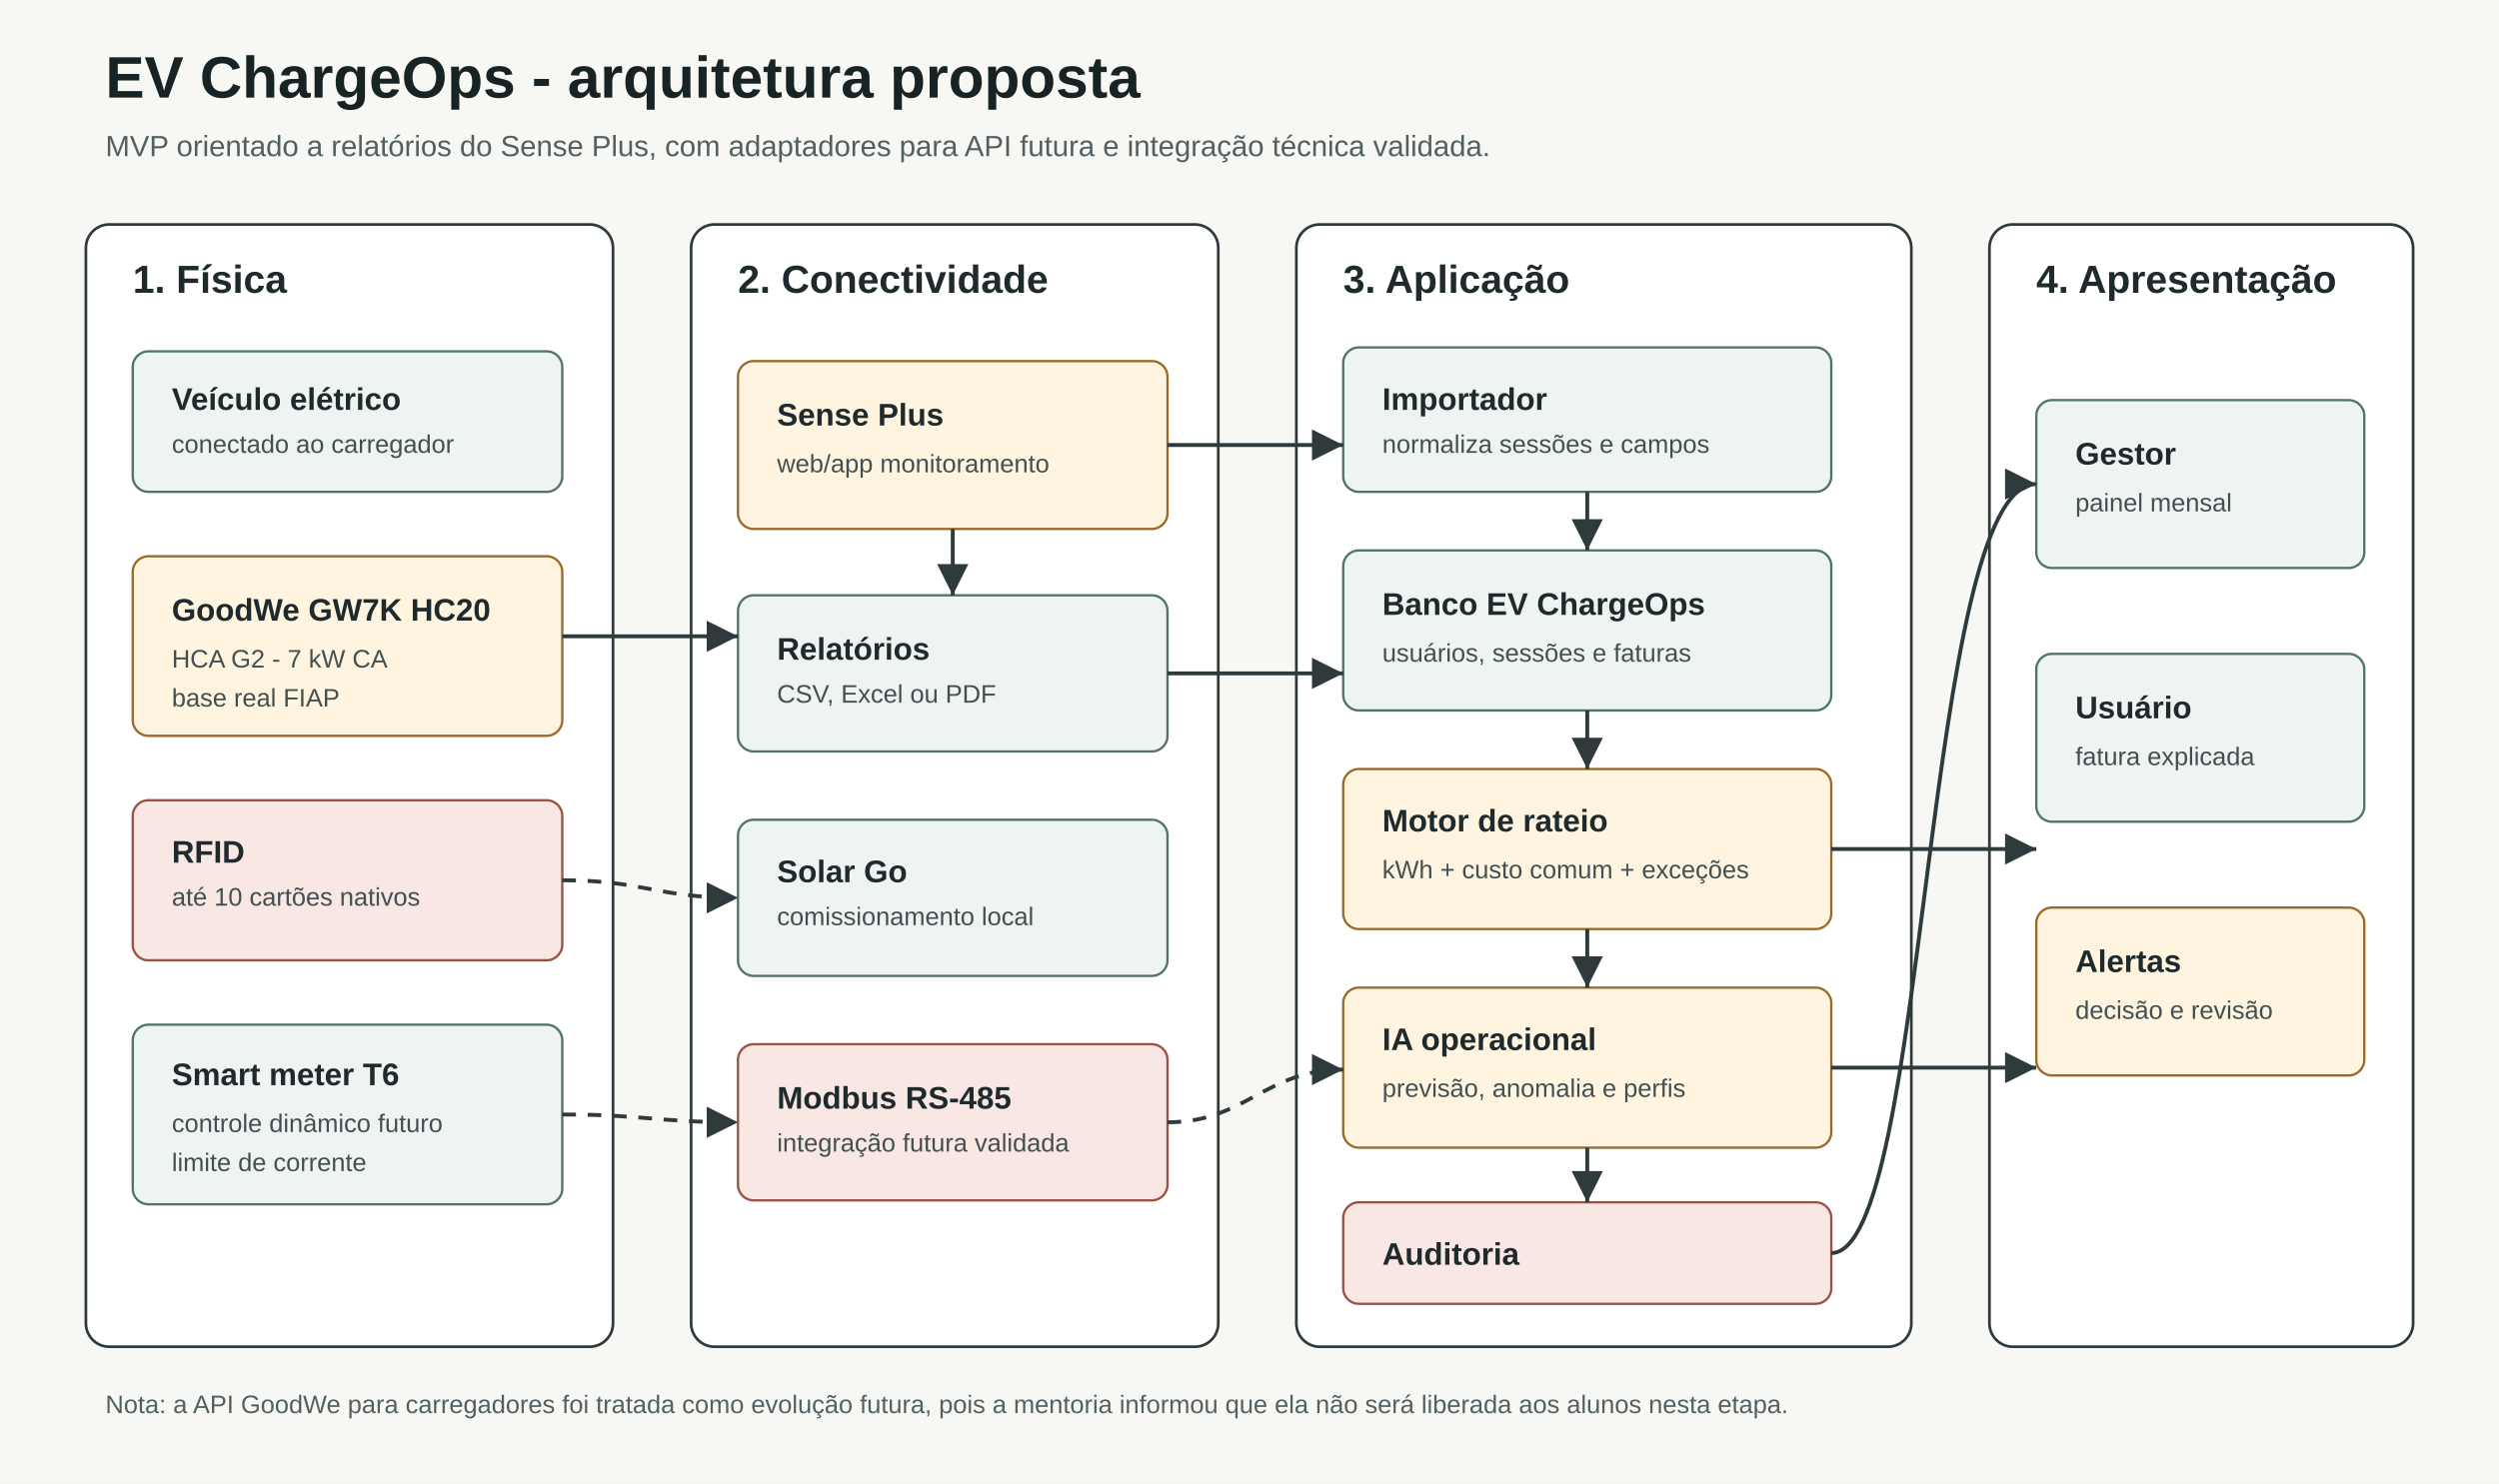
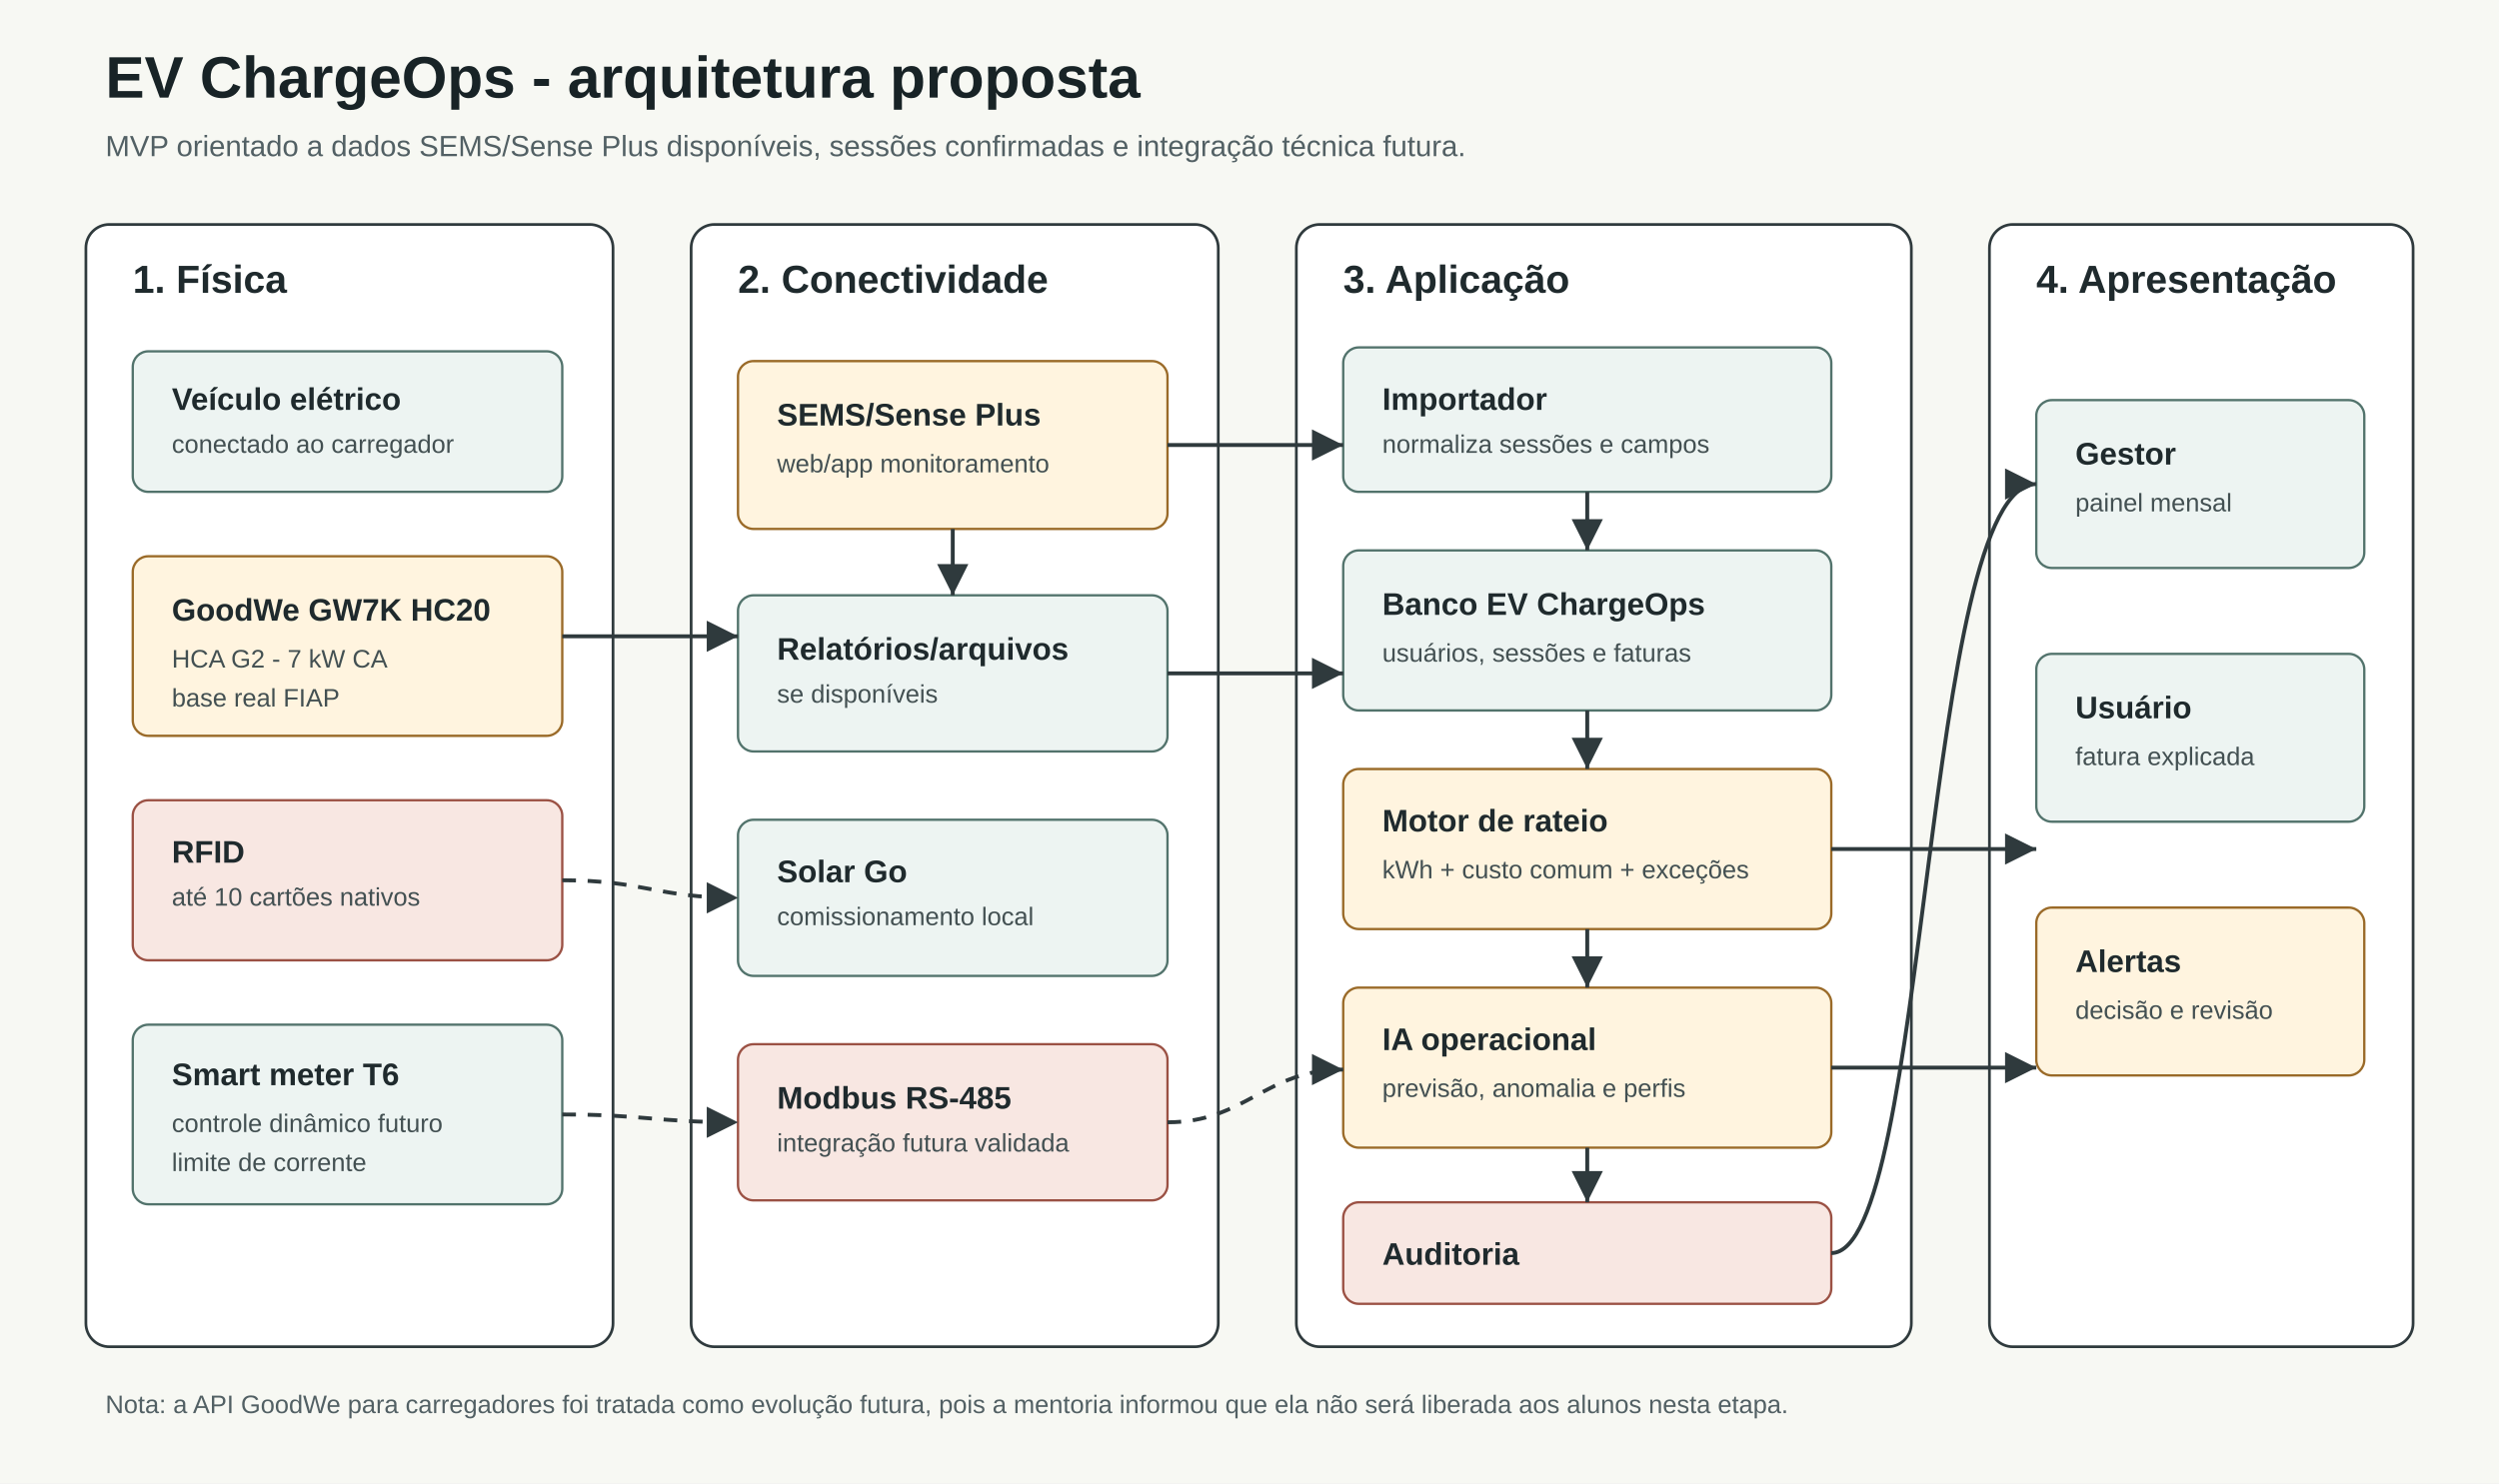
<svg xmlns="http://www.w3.org/2000/svg" width="1280" height="760" viewBox="0 0 1280 760" role="img" aria-labelledby="title desc">
  <defs>
    <style>
      .bg { fill: #f7f8f3; }
      .layer { fill: #ffffff; stroke: #2f3a3d; stroke-width: 1.4; }
      .layer-title { fill: #1f2a2d; font: 700 20px Arial, sans-serif; }
      .box { fill: #edf4f2; stroke: #52736c; stroke-width: 1.2; rx: 8; }
      .box-alt { fill: #fff4df; stroke: #9a6a28; stroke-width: 1.2; rx: 8; }
      .box-risk { fill: #f8e7e2; stroke: #9b5144; stroke-width: 1.2; rx: 8; }
      .label { fill: #1f2a2d; font: 600 16px Arial, sans-serif; }
      .small { fill: #435052; font: 13px Arial, sans-serif; }
      .arrow { stroke: #2f3a3d; stroke-width: 2; fill: none; marker-end: url(#arrow); }
      .dash { stroke-dasharray: 7 6; }
    </style>
    <marker id="arrow" markerWidth="12" markerHeight="12" refX="10" refY="6" orient="auto">
      <path d="M2,2 L10,6 L2,10 Z" fill="#2f3a3d" />
    </marker>
  </defs>
  <rect class="bg" x="0" y="0" width="1280" height="760" />
  <text x="54" y="50" fill="#182326" font-family="Arial, sans-serif" font-size="30" font-weight="700">EV ChargeOps - arquitetura proposta</text>
-   <text x="54" y="80" fill="#526064" font-family="Arial, sans-serif" font-size="15">MVP orientado a relatórios do Sense Plus, com adaptadores para API futura e integração técnica validada.</text>
+   <text x="54" y="80" fill="#526064" font-family="Arial, sans-serif" font-size="15">MVP orientado a dados SEMS/Sense Plus disponíveis, sessões confirmadas e integração técnica futura.</text>
  <rect class="layer" x="44" y="115" width="270" height="575" rx="12" />
  <text class="layer-title" x="68" y="150">1. Física</text>
  <rect class="box" x="68" y="180" width="220" height="72" />
  <text class="label" x="88" y="210">Veículo elétrico</text>
  <text class="small" x="88" y="232">conectado ao carregador</text>
  <rect class="box-alt" x="68" y="285" width="220" height="92" />
  <text class="label" x="88" y="318">GoodWe GW7K HC20</text>
  <text class="small" x="88" y="342">HCA G2 - 7 kW CA</text>
  <text class="small" x="88" y="362">base real FIAP</text>
  <rect class="box-risk" x="68" y="410" width="220" height="82" />
  <text class="label" x="88" y="442">RFID</text>
  <text class="small" x="88" y="464">até 10 cartões nativos</text>
  <rect class="box" x="68" y="525" width="220" height="92" />
  <text class="label" x="88" y="556">Smart meter T6</text>
  <text class="small" x="88" y="580">controle dinâmico futuro</text>
  <text class="small" x="88" y="600">limite de corrente</text>
  <rect class="layer" x="354" y="115" width="270" height="575" rx="12" />
  <text class="layer-title" x="378" y="150">2. Conectividade</text>
  <rect class="box-alt" x="378" y="185" width="220" height="86" />
-   <text class="label" x="398" y="218">Sense Plus</text>
+   <text class="label" x="398" y="218">SEMS/Sense Plus</text>
  <text class="small" x="398" y="242">web/app monitoramento</text>
  <rect class="box" x="378" y="305" width="220" height="80" />
-   <text class="label" x="398" y="338">Relatórios</text>
-   <text class="small" x="398" y="360">CSV, Excel ou PDF</text>
+   <text class="label" x="398" y="338">Relatórios/arquivos</text>
+   <text class="small" x="398" y="360">se disponíveis</text>
  <rect class="box" x="378" y="420" width="220" height="80" />
  <text class="label" x="398" y="452">Solar Go</text>
  <text class="small" x="398" y="474">comissionamento local</text>
  <rect class="box-risk" x="378" y="535" width="220" height="80" />
  <text class="label" x="398" y="568">Modbus RS-485</text>
  <text class="small" x="398" y="590">integração futura validada</text>
  <rect class="layer" x="664" y="115" width="315" height="575" rx="12" />
  <text class="layer-title" x="688" y="150">3. Aplicação</text>
  <rect class="box" x="688" y="178" width="250" height="74" />
  <text class="label" x="708" y="210">Importador</text>
  <text class="small" x="708" y="232">normaliza sessões e campos</text>
  <rect class="box" x="688" y="282" width="250" height="82" />
  <text class="label" x="708" y="315">Banco EV ChargeOps</text>
  <text class="small" x="708" y="339">usuários, sessões e faturas</text>
  <rect class="box-alt" x="688" y="394" width="250" height="82" />
  <text class="label" x="708" y="426">Motor de rateio</text>
  <text class="small" x="708" y="450">kWh + custo comum + exceções</text>
  <rect class="box-alt" x="688" y="506" width="250" height="82" />
  <text class="label" x="708" y="538">IA operacional</text>
  <text class="small" x="708" y="562">previsão, anomalia e perfis</text>
  <rect class="box-risk" x="688" y="616" width="250" height="52" />
  <text class="label" x="708" y="648">Auditoria</text>
  <rect class="layer" x="1019" y="115" width="217" height="575" rx="12" />
  <text class="layer-title" x="1043" y="150">4. Apresentação</text>
  <rect class="box" x="1043" y="205" width="168" height="86" />
  <text class="label" x="1063" y="238">Gestor</text>
  <text class="small" x="1063" y="262">painel mensal</text>
  <rect class="box" x="1043" y="335" width="168" height="86" />
  <text class="label" x="1063" y="368">Usuário</text>
  <text class="small" x="1063" y="392">fatura explicada</text>
  <rect class="box-alt" x="1043" y="465" width="168" height="86" />
  <text class="label" x="1063" y="498">Alertas</text>
  <text class="small" x="1063" y="522">decisão e revisão</text>
  <path class="arrow" d="M288 326 H378" />
  <path class="arrow" d="M598 228 H688" />
  <path class="arrow" d="M488 271 V305" />
  <path class="arrow" d="M598 345 H688" />
  <path class="arrow" d="M813 252 V282" />
  <path class="arrow" d="M813 364 V394" />
  <path class="arrow" d="M813 476 V506" />
  <path class="arrow" d="M813 588 V616" />
  <path class="arrow" d="M938 435 H1043" />
  <path class="arrow" d="M938 642 C988 642 985 248 1043 248" />
  <path class="arrow" d="M938 547 H1043" />
  <path class="arrow dash" d="M288 571 C330 571 336 575 378 575" />
  <path class="arrow dash" d="M288 451 C330 451 336 460 378 460" />
  <path class="arrow dash" d="M598 575 C638 575 648 548 688 548" />
  <text x="54" y="724" fill="#526064" font-family="Arial, sans-serif" font-size="13">Nota: a API GoodWe para carregadores foi tratada como evolução futura, pois a mentoria informou que ela não será liberada aos alunos nesta etapa.</text>
</svg>
